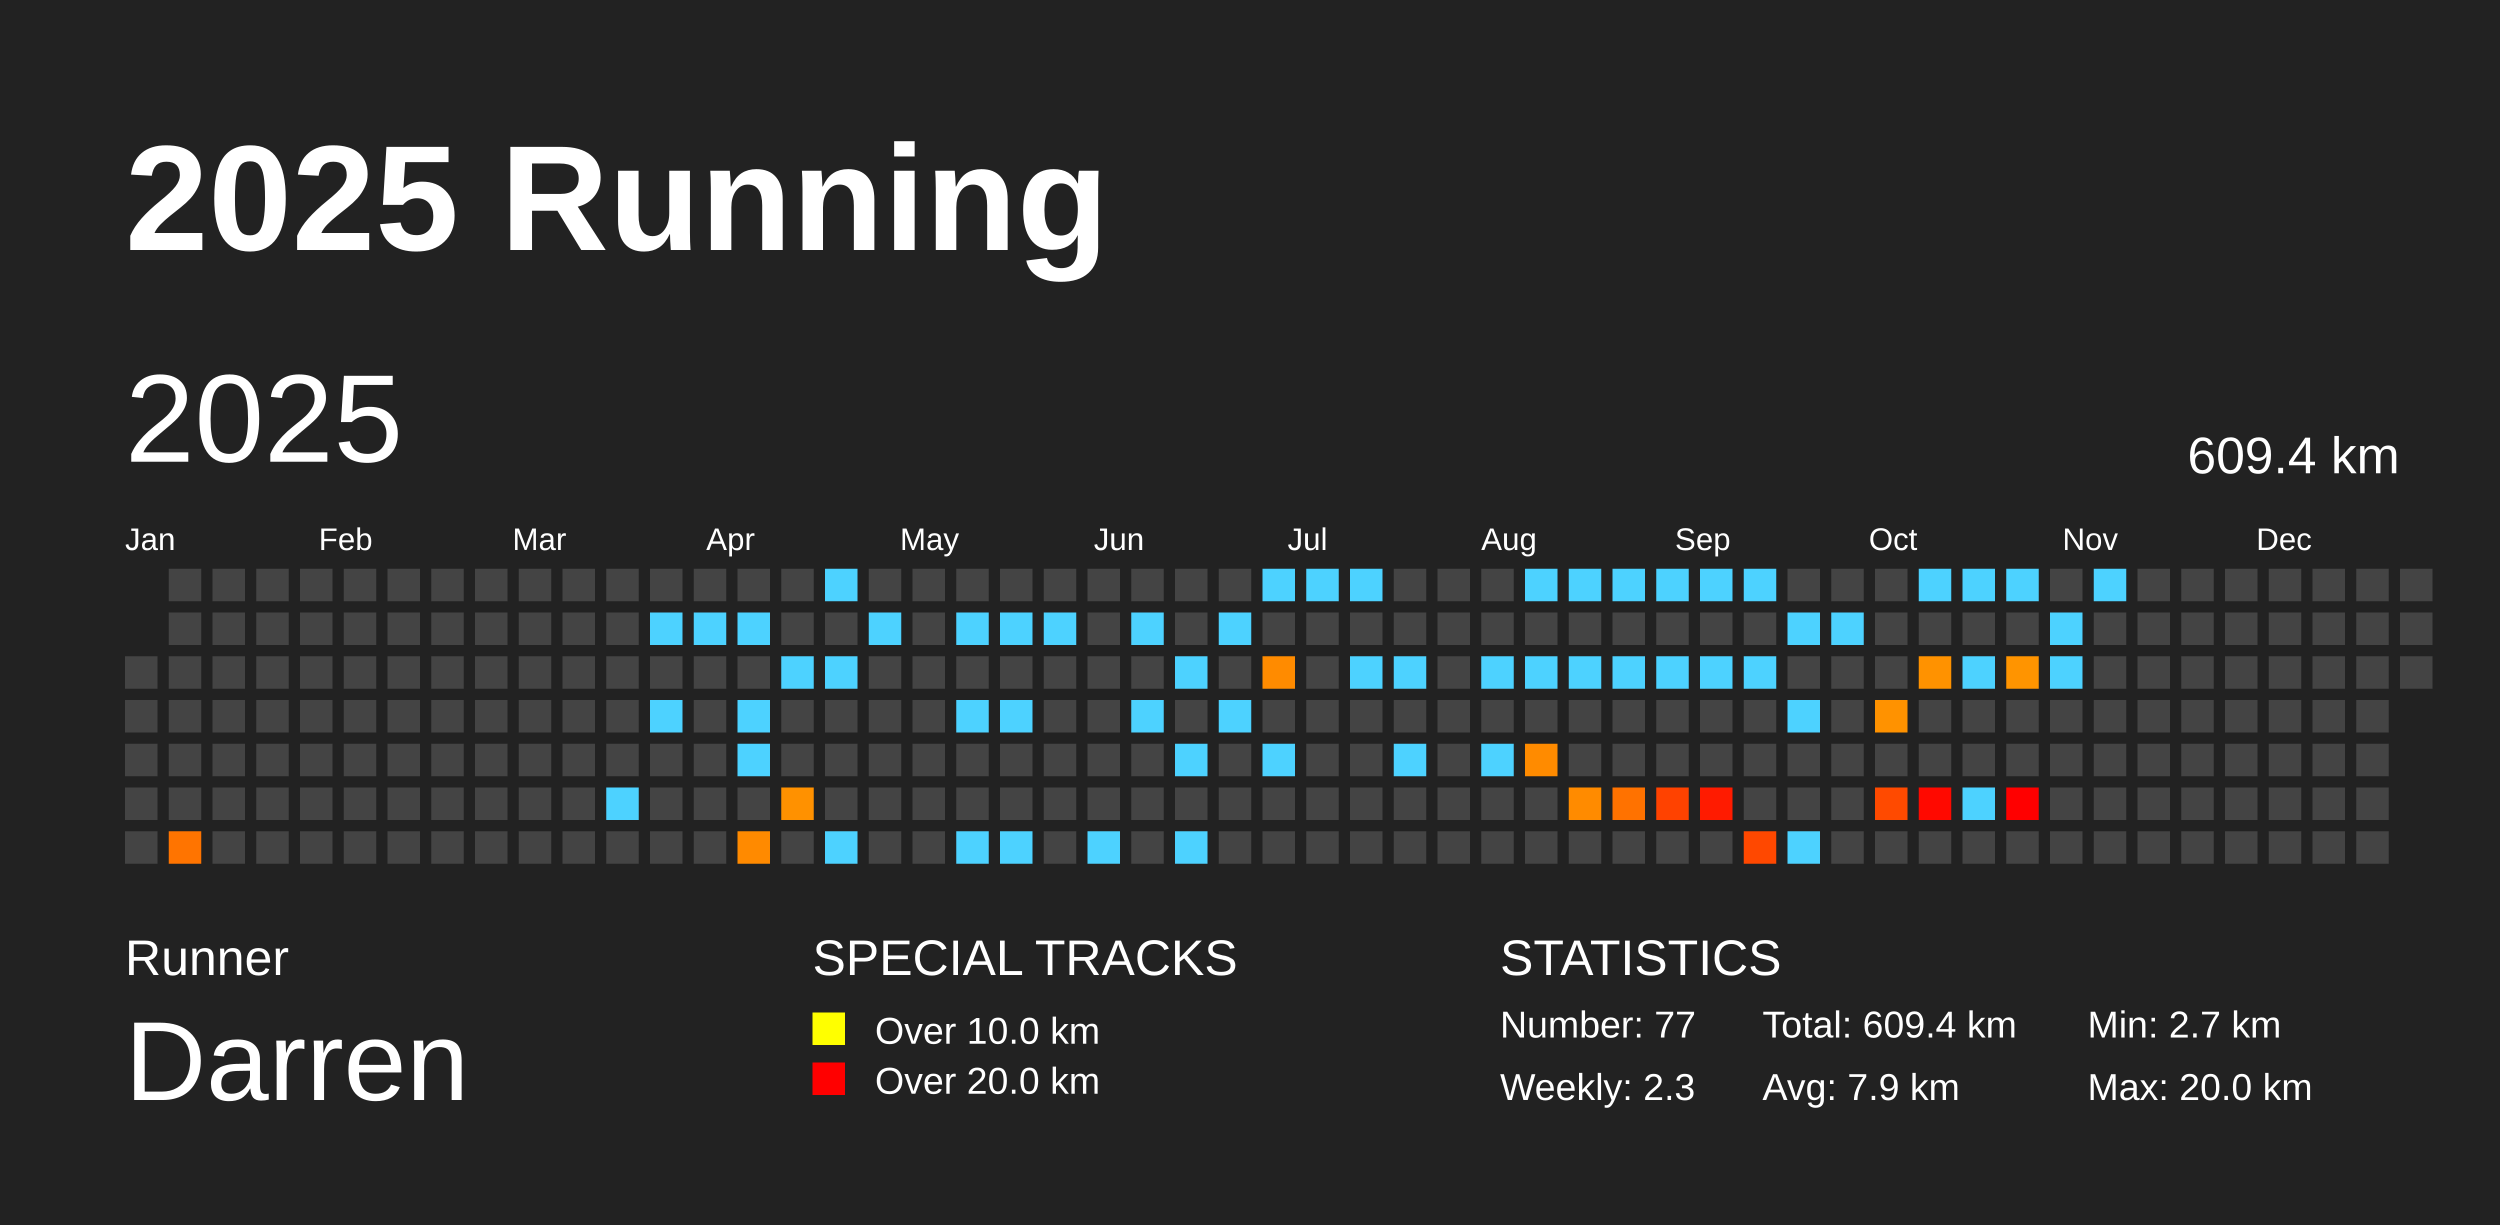
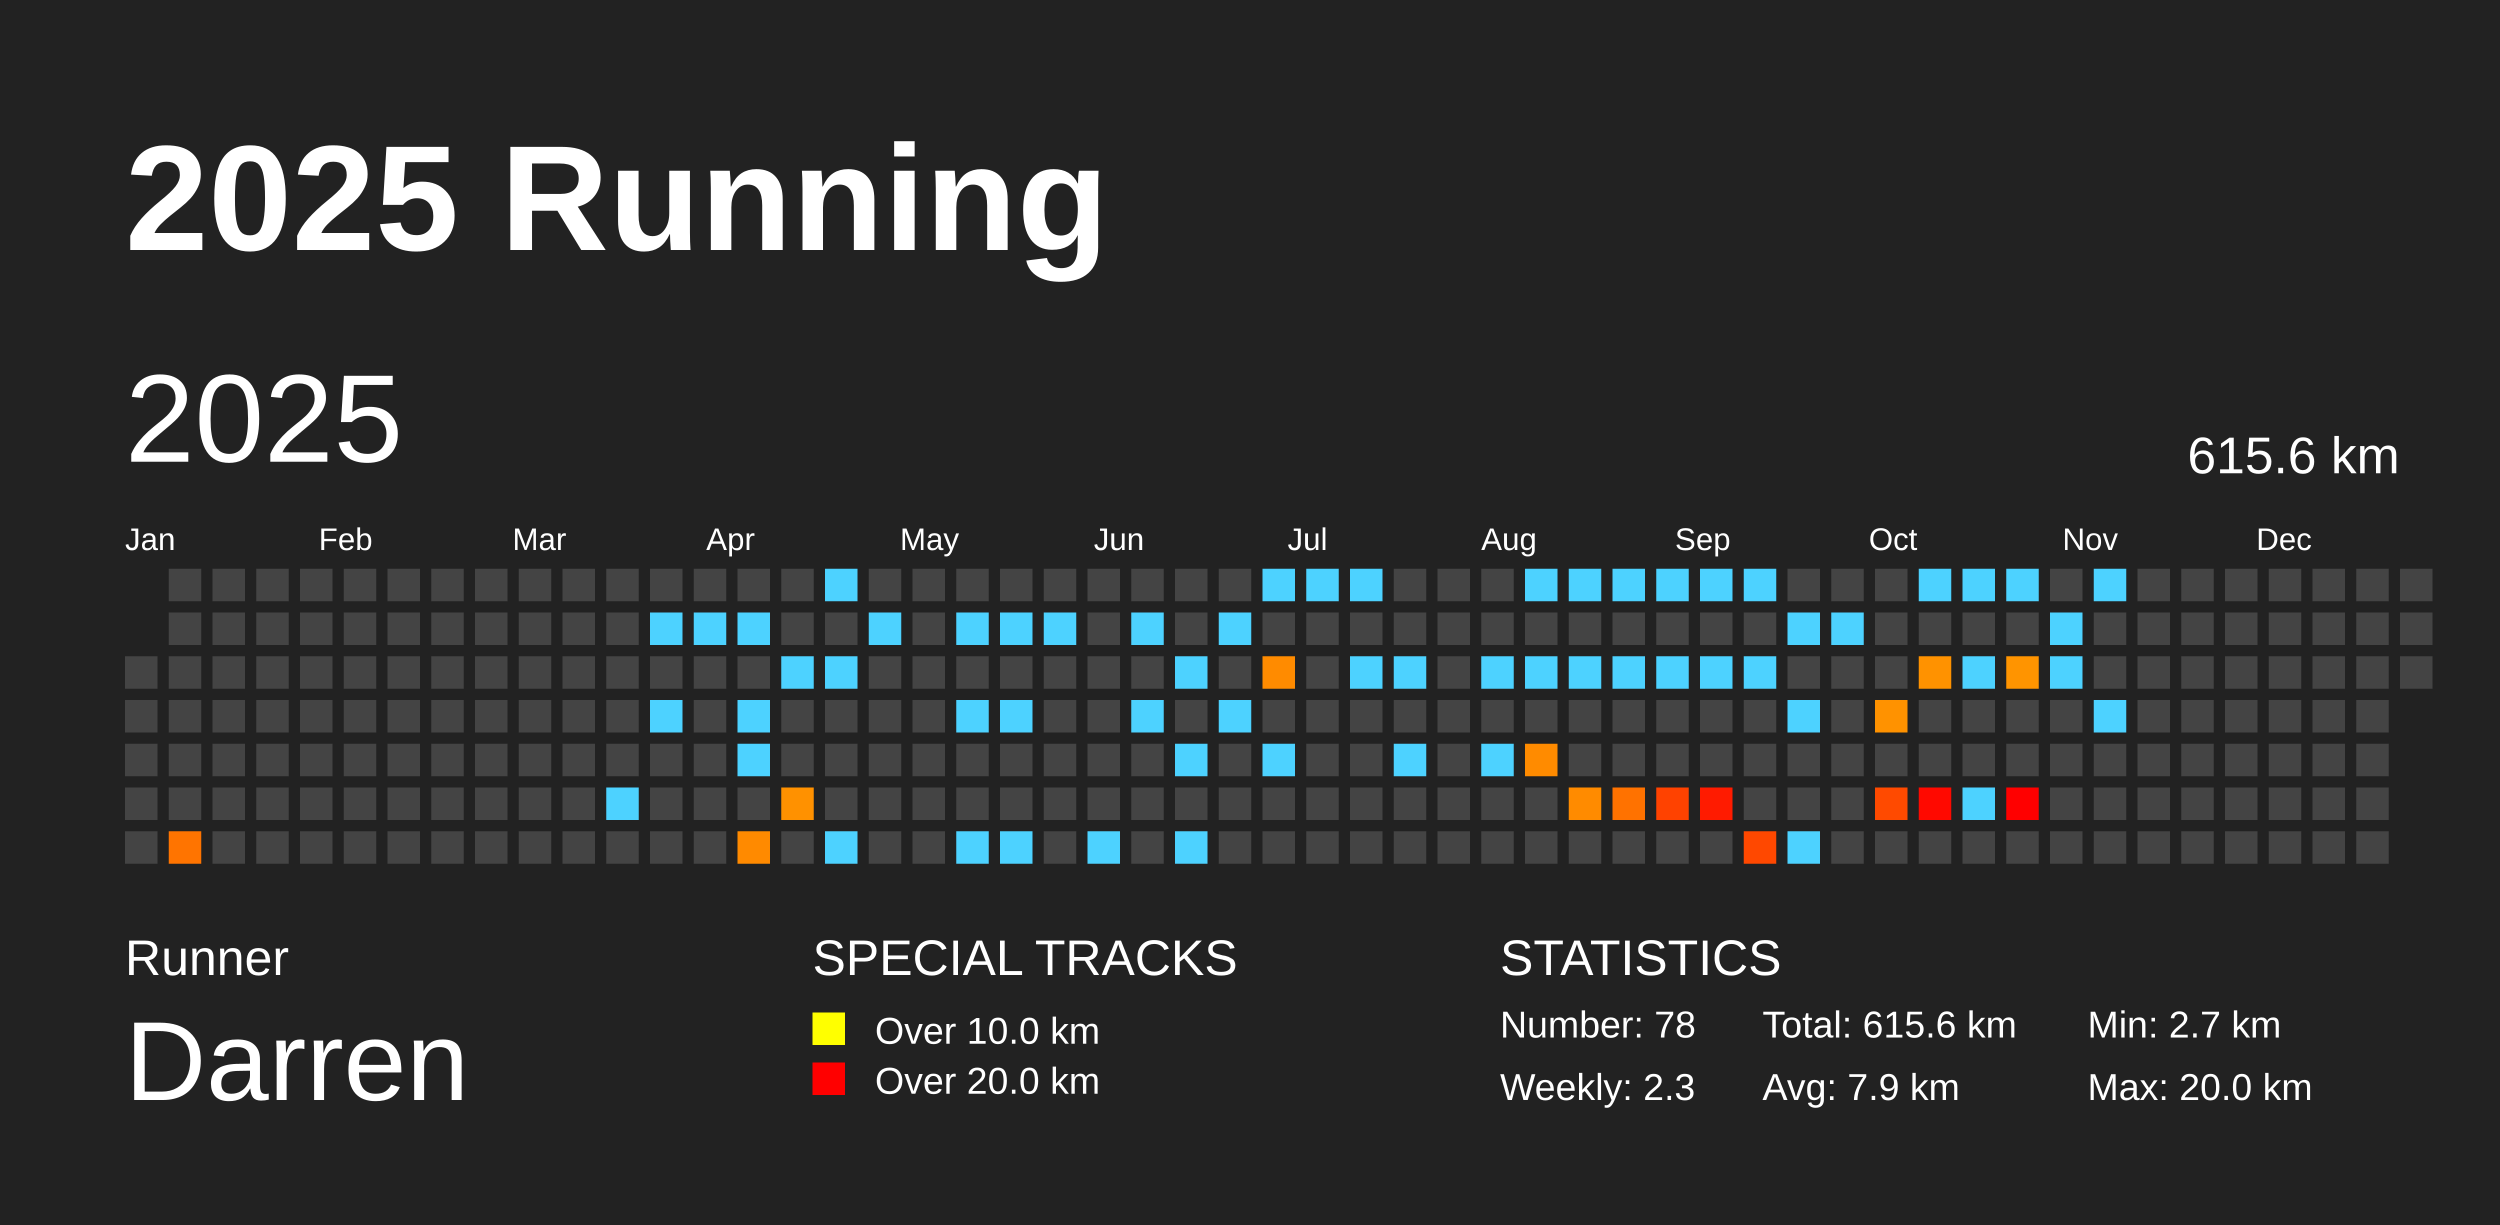
<svg xmlns="http://www.w3.org/2000/svg" baseProfile="full" height="98mm" version="1.1" viewBox="0,0,200,98" width="200mm">
  <defs />
  <rect fill="#222222" height="98" width="200" x="0" y="0" />
  <text fill="#FFFFFF" style="font-size:12px; font-family:Arial; font-weight:bold;" x="10" y="20">2025 Running</text>
  <text fill="#FFFFFF" style="font-size:4px; font-family:Arial" x="10" y="78">Runner</text>
  <text fill="#FFFFFF" style="font-size:9px; font-family:Arial" x="10" y="88">Darren</text>
  <text fill="#FFFFFF" style="font-size:4px; font-family:Arial" x="65" y="78">SPECIAL TRACKS</text>
  <rect fill="yellow" height="2.6" width="2.6" x="65" y="81" />
  <text fill="#FFFFFF" style="font-size:3px; font-family:Arial" x="70" y="83.5">Over 10.0 km</text>
  <rect fill="red" height="2.6" width="2.6" x="65" y="85" />
  <text fill="#FFFFFF" style="font-size:3px; font-family:Arial" x="70" y="87.5">Over 20.0 km</text>
  <text fill="#FFFFFF" style="font-size:4px; font-family:Arial" x="120" y="78">STATISTICS</text>
-   <text fill="#FFFFFF" style="font-size:3px; font-family:Arial" x="120" y="83">Number: 77</text>
+   <text fill="#FFFFFF" style="font-size:3px; font-family:Arial" x="120" y="83">Number: 78</text>
  <text fill="#FFFFFF" style="font-size:3px; font-family:Arial" x="120" y="88">Weekly: 2.3</text>
-   <text fill="#FFFFFF" style="font-size:3px; font-family:Arial" x="141" y="83">Total: 609.4 km</text>
+   <text fill="#FFFFFF" style="font-size:3px; font-family:Arial" x="141" y="83">Total: 615.6 km</text>
  <text fill="#FFFFFF" style="font-size:3px; font-family:Arial" x="141" y="88">Avg: 7.9 km</text>
  <text fill="#FFFFFF" style="font-size:3px; font-family:Arial" x="167" y="83">Min: 2.7 km</text>
  <text fill="#FFFFFF" style="font-size:3px; font-family:Arial" x="167" y="88">Max: 20.0 km</text>
  <text dominant-baseline="hanging" fill="#FFFFFF" style="font-size:10.0px; font-family:Arial;" x="10" y="30">2025</text>
-   <text dominant-baseline="hanging" fill="#FFFFFF" style="font-size:4.125px; font-family:Arial;" x="175" y="35">609.4 km</text>
+   <text dominant-baseline="hanging" fill="#FFFFFF" style="font-size:4.125px; font-family:Arial;" x="175" y="35">615.6 km</text>
  <text fill="#FFFFFF" style="font-size:2.5px; font-family:Arial" x="10.0" y="44">Jan</text>
  <text fill="#FFFFFF" style="font-size:2.5px; font-family:Arial" x="25.5" y="44">Feb</text>
  <text fill="#FFFFFF" style="font-size:2.5px; font-family:Arial" x="41.0" y="44">Mar</text>
  <text fill="#FFFFFF" style="font-size:2.5px; font-family:Arial" x="56.5" y="44">Apr</text>
  <text fill="#FFFFFF" style="font-size:2.5px; font-family:Arial" x="72.0" y="44">May</text>
  <text fill="#FFFFFF" style="font-size:2.5px; font-family:Arial" x="87.5" y="44">Jun</text>
  <text fill="#FFFFFF" style="font-size:2.5px; font-family:Arial" x="103.0" y="44">Jul</text>
  <text fill="#FFFFFF" style="font-size:2.5px; font-family:Arial" x="118.5" y="44">Aug</text>
  <text fill="#FFFFFF" style="font-size:2.5px; font-family:Arial" x="134.0" y="44">Sep</text>
  <text fill="#FFFFFF" style="font-size:2.5px; font-family:Arial" x="149.5" y="44">Oct</text>
  <text fill="#FFFFFF" style="font-size:2.5px; font-family:Arial" x="165.0" y="44">Nov</text>
  <text fill="#FFFFFF" style="font-size:2.5px; font-family:Arial" x="180.5" y="44">Dec</text>
  <rect fill="#444444" height="2.6" width="2.6" x="10.0" y="52.5" />
  <rect fill="#444444" height="2.6" width="2.6" x="10.0" y="56.0" />
  <rect fill="#444444" height="2.6" width="2.6" x="10.0" y="59.5" />
  <rect fill="#444444" height="2.6" width="2.6" x="10.0" y="63.0" />
  <rect fill="#444444" height="2.6" width="2.6" x="10.0" y="66.5" />
  <rect fill="#444444" height="2.6" width="2.6" x="13.5" y="45.5" />
  <rect fill="#444444" height="2.6" width="2.6" x="13.5" y="49.0" />
  <rect fill="#444444" height="2.6" width="2.6" x="13.5" y="52.5" />
  <rect fill="#444444" height="2.6" width="2.6" x="13.5" y="56.0" />
  <rect fill="#444444" height="2.6" width="2.6" x="13.5" y="59.5" />
  <rect fill="#444444" height="2.6" width="2.6" x="13.5" y="63.0" />
  <rect fill="#ff7400" height="2.6" width="2.6" x="13.5" y="66.5" />
  <rect fill="#444444" height="2.6" width="2.6" x="17.0" y="45.5" />
  <rect fill="#444444" height="2.6" width="2.6" x="17.0" y="49.0" />
  <rect fill="#444444" height="2.6" width="2.6" x="17.0" y="52.5" />
  <rect fill="#444444" height="2.6" width="2.6" x="17.0" y="56.0" />
  <rect fill="#444444" height="2.6" width="2.6" x="17.0" y="59.5" />
  <rect fill="#444444" height="2.6" width="2.6" x="17.0" y="63.0" />
  <rect fill="#444444" height="2.6" width="2.6" x="17.0" y="66.5" />
  <rect fill="#444444" height="2.6" width="2.6" x="20.5" y="45.5" />
  <rect fill="#444444" height="2.6" width="2.6" x="20.5" y="49.0" />
  <rect fill="#444444" height="2.6" width="2.6" x="20.5" y="52.5" />
  <rect fill="#444444" height="2.6" width="2.6" x="20.5" y="56.0" />
  <rect fill="#444444" height="2.6" width="2.6" x="20.5" y="59.5" />
  <rect fill="#444444" height="2.6" width="2.6" x="20.5" y="63.0" />
  <rect fill="#444444" height="2.6" width="2.6" x="20.5" y="66.5" />
  <rect fill="#444444" height="2.6" width="2.6" x="24.0" y="45.5" />
  <rect fill="#444444" height="2.6" width="2.6" x="24.0" y="49.0" />
  <rect fill="#444444" height="2.6" width="2.6" x="24.0" y="52.5" />
  <rect fill="#444444" height="2.6" width="2.6" x="24.0" y="56.0" />
  <rect fill="#444444" height="2.6" width="2.6" x="24.0" y="59.5" />
  <rect fill="#444444" height="2.6" width="2.6" x="24.0" y="63.0" />
  <rect fill="#444444" height="2.6" width="2.6" x="24.0" y="66.5" />
  <rect fill="#444444" height="2.6" width="2.6" x="27.5" y="45.5" />
  <rect fill="#444444" height="2.6" width="2.6" x="27.5" y="49.0" />
  <rect fill="#444444" height="2.6" width="2.6" x="27.5" y="52.5" />
  <rect fill="#444444" height="2.6" width="2.6" x="27.5" y="56.0" />
  <rect fill="#444444" height="2.6" width="2.6" x="27.5" y="59.5" />
  <rect fill="#444444" height="2.6" width="2.6" x="27.5" y="63.0" />
  <rect fill="#444444" height="2.6" width="2.6" x="27.5" y="66.5" />
  <rect fill="#444444" height="2.6" width="2.6" x="31.0" y="45.5" />
  <rect fill="#444444" height="2.6" width="2.6" x="31.0" y="49.0" />
  <rect fill="#444444" height="2.6" width="2.6" x="31.0" y="52.5" />
  <rect fill="#444444" height="2.6" width="2.6" x="31.0" y="56.0" />
  <rect fill="#444444" height="2.6" width="2.6" x="31.0" y="59.5" />
  <rect fill="#444444" height="2.6" width="2.6" x="31.0" y="63.0" />
  <rect fill="#444444" height="2.6" width="2.6" x="31.0" y="66.5" />
  <rect fill="#444444" height="2.6" width="2.6" x="34.5" y="45.5" />
  <rect fill="#444444" height="2.6" width="2.6" x="34.5" y="49.0" />
  <rect fill="#444444" height="2.6" width="2.6" x="34.5" y="52.5" />
  <rect fill="#444444" height="2.6" width="2.6" x="34.5" y="56.0" />
  <rect fill="#444444" height="2.6" width="2.6" x="34.5" y="59.5" />
  <rect fill="#444444" height="2.6" width="2.6" x="34.5" y="63.0" />
  <rect fill="#444444" height="2.6" width="2.6" x="34.5" y="66.5" />
  <rect fill="#444444" height="2.6" width="2.6" x="38.0" y="45.5" />
  <rect fill="#444444" height="2.6" width="2.6" x="38.0" y="49.0" />
  <rect fill="#444444" height="2.6" width="2.6" x="38.0" y="52.5" />
  <rect fill="#444444" height="2.6" width="2.6" x="38.0" y="56.0" />
  <rect fill="#444444" height="2.6" width="2.6" x="38.0" y="59.5" />
  <rect fill="#444444" height="2.6" width="2.6" x="38.0" y="63.0" />
  <rect fill="#444444" height="2.6" width="2.6" x="38.0" y="66.5" />
  <rect fill="#444444" height="2.6" width="2.6" x="41.5" y="45.5" />
  <rect fill="#444444" height="2.6" width="2.6" x="41.5" y="49.0" />
  <rect fill="#444444" height="2.6" width="2.6" x="41.5" y="52.5" />
  <rect fill="#444444" height="2.6" width="2.6" x="41.5" y="56.0" />
  <rect fill="#444444" height="2.6" width="2.6" x="41.5" y="59.5" />
  <rect fill="#444444" height="2.6" width="2.6" x="41.5" y="63.0" />
  <rect fill="#444444" height="2.6" width="2.6" x="41.5" y="66.5" />
  <rect fill="#444444" height="2.6" width="2.6" x="45.0" y="45.5" />
  <rect fill="#444444" height="2.6" width="2.6" x="45.0" y="49.0" />
  <rect fill="#444444" height="2.6" width="2.6" x="45.0" y="52.5" />
  <rect fill="#444444" height="2.6" width="2.6" x="45.0" y="56.0" />
  <rect fill="#444444" height="2.6" width="2.6" x="45.0" y="59.5" />
  <rect fill="#444444" height="2.6" width="2.6" x="45.0" y="63.0" />
  <rect fill="#444444" height="2.6" width="2.6" x="45.0" y="66.5" />
  <rect fill="#444444" height="2.6" width="2.6" x="48.5" y="45.5" />
  <rect fill="#444444" height="2.6" width="2.6" x="48.5" y="49.0" />
  <rect fill="#444444" height="2.6" width="2.6" x="48.5" y="52.5" />
  <rect fill="#444444" height="2.6" width="2.6" x="48.5" y="56.0" />
  <rect fill="#444444" height="2.6" width="2.6" x="48.5" y="59.5" />
  <rect fill="#4dd2ff" height="2.6" width="2.6" x="48.5" y="63.0" />
  <rect fill="#444444" height="2.6" width="2.6" x="48.5" y="66.5" />
  <rect fill="#444444" height="2.6" width="2.6" x="52.0" y="45.5" />
  <rect fill="#4dd2ff" height="2.6" width="2.6" x="52.0" y="49.0" />
  <rect fill="#444444" height="2.6" width="2.6" x="52.0" y="52.5" />
  <rect fill="#4dd2ff" height="2.6" width="2.6" x="52.0" y="56.0" />
  <rect fill="#444444" height="2.6" width="2.6" x="52.0" y="59.5" />
  <rect fill="#444444" height="2.6" width="2.6" x="52.0" y="63.0" />
  <rect fill="#444444" height="2.6" width="2.6" x="52.0" y="66.5" />
  <rect fill="#444444" height="2.6" width="2.6" x="55.5" y="45.5" />
  <rect fill="#4dd2ff" height="2.6" width="2.6" x="55.5" y="49.0" />
  <rect fill="#444444" height="2.6" width="2.6" x="55.5" y="52.5" />
  <rect fill="#444444" height="2.6" width="2.6" x="55.5" y="56.0" />
  <rect fill="#444444" height="2.6" width="2.6" x="55.5" y="59.5" />
  <rect fill="#444444" height="2.6" width="2.6" x="55.5" y="63.0" />
  <rect fill="#444444" height="2.6" width="2.6" x="55.5" y="66.5" />
  <rect fill="#444444" height="2.6" width="2.6" x="59.0" y="45.5" />
  <rect fill="#4dd2ff" height="2.6" width="2.6" x="59.0" y="49.0" />
  <rect fill="#444444" height="2.6" width="2.6" x="59.0" y="52.5" />
  <rect fill="#4dd2ff" height="2.6" width="2.6" x="59.0" y="56.0" />
  <rect fill="#4dd2ff" height="2.6" width="2.6" x="59.0" y="59.5" />
  <rect fill="#444444" height="2.6" width="2.6" x="59.0" y="63.0" />
  <rect fill="#ff8a00" height="2.6" width="2.6" x="59.0" y="66.5" />
  <rect fill="#444444" height="2.6" width="2.6" x="62.5" y="45.5" />
  <rect fill="#444444" height="2.6" width="2.6" x="62.5" y="49.0" />
  <rect fill="#4dd2ff" height="2.6" width="2.6" x="62.5" y="52.5" />
  <rect fill="#444444" height="2.6" width="2.6" x="62.5" y="56.0" />
  <rect fill="#444444" height="2.6" width="2.6" x="62.5" y="59.5" />
  <rect fill="#ff9100" height="2.6" width="2.6" x="62.5" y="63.0" />
  <rect fill="#444444" height="2.6" width="2.6" x="62.5" y="66.5" />
  <rect fill="#4dd2ff" height="2.6" width="2.6" x="66.0" y="45.5" />
  <rect fill="#444444" height="2.6" width="2.6" x="66.0" y="49.0" />
  <rect fill="#4dd2ff" height="2.6" width="2.6" x="66.0" y="52.5" />
  <rect fill="#444444" height="2.6" width="2.6" x="66.0" y="56.0" />
  <rect fill="#444444" height="2.6" width="2.6" x="66.0" y="59.5" />
  <rect fill="#444444" height="2.6" width="2.6" x="66.0" y="63.0" />
  <rect fill="#4dd2ff" height="2.6" width="2.6" x="66.0" y="66.5" />
  <rect fill="#444444" height="2.6" width="2.6" x="69.5" y="45.5" />
  <rect fill="#4dd2ff" height="2.6" width="2.6" x="69.5" y="49.0" />
  <rect fill="#444444" height="2.6" width="2.6" x="69.5" y="52.5" />
  <rect fill="#444444" height="2.6" width="2.6" x="69.5" y="56.0" />
  <rect fill="#444444" height="2.6" width="2.6" x="69.5" y="59.5" />
  <rect fill="#444444" height="2.6" width="2.6" x="69.5" y="63.0" />
  <rect fill="#444444" height="2.6" width="2.6" x="69.5" y="66.5" />
  <rect fill="#444444" height="2.6" width="2.6" x="73.0" y="45.5" />
  <rect fill="#444444" height="2.6" width="2.6" x="73.0" y="49.0" />
  <rect fill="#444444" height="2.6" width="2.6" x="73.0" y="52.5" />
  <rect fill="#444444" height="2.6" width="2.6" x="73.0" y="56.0" />
  <rect fill="#444444" height="2.6" width="2.6" x="73.0" y="59.5" />
  <rect fill="#444444" height="2.6" width="2.6" x="73.0" y="63.0" />
  <rect fill="#444444" height="2.6" width="2.6" x="73.0" y="66.5" />
  <rect fill="#444444" height="2.6" width="2.6" x="76.5" y="45.5" />
  <rect fill="#4dd2ff" height="2.6" width="2.6" x="76.5" y="49.0" />
  <rect fill="#444444" height="2.6" width="2.6" x="76.5" y="52.5" />
  <rect fill="#4dd2ff" height="2.6" width="2.6" x="76.5" y="56.0" />
  <rect fill="#444444" height="2.6" width="2.6" x="76.5" y="59.5" />
  <rect fill="#444444" height="2.6" width="2.6" x="76.5" y="63.0" />
  <rect fill="#4dd2ff" height="2.6" width="2.6" x="76.5" y="66.5" />
  <rect fill="#444444" height="2.6" width="2.6" x="80.0" y="45.5" />
  <rect fill="#4dd2ff" height="2.6" width="2.6" x="80.0" y="49.0" />
  <rect fill="#444444" height="2.6" width="2.6" x="80.0" y="52.5" />
  <rect fill="#4dd2ff" height="2.6" width="2.6" x="80.0" y="56.0" />
  <rect fill="#444444" height="2.6" width="2.6" x="80.0" y="59.5" />
  <rect fill="#444444" height="2.6" width="2.6" x="80.0" y="63.0" />
  <rect fill="#4dd2ff" height="2.6" width="2.6" x="80.0" y="66.5" />
  <rect fill="#444444" height="2.6" width="2.6" x="83.5" y="45.5" />
  <rect fill="#4dd2ff" height="2.6" width="2.6" x="83.5" y="49.0" />
  <rect fill="#444444" height="2.6" width="2.6" x="83.5" y="52.5" />
  <rect fill="#444444" height="2.6" width="2.6" x="83.5" y="56.0" />
  <rect fill="#444444" height="2.6" width="2.6" x="83.5" y="59.5" />
  <rect fill="#444444" height="2.6" width="2.6" x="83.5" y="63.0" />
  <rect fill="#444444" height="2.6" width="2.6" x="83.5" y="66.5" />
  <rect fill="#444444" height="2.6" width="2.6" x="87.0" y="45.5" />
  <rect fill="#444444" height="2.6" width="2.6" x="87.0" y="49.0" />
  <rect fill="#444444" height="2.6" width="2.6" x="87.0" y="52.5" />
  <rect fill="#444444" height="2.6" width="2.6" x="87.0" y="56.0" />
  <rect fill="#444444" height="2.6" width="2.6" x="87.0" y="59.5" />
  <rect fill="#444444" height="2.6" width="2.6" x="87.0" y="63.0" />
  <rect fill="#4dd2ff" height="2.6" width="2.6" x="87.0" y="66.5" />
  <rect fill="#444444" height="2.6" width="2.6" x="90.5" y="45.5" />
  <rect fill="#4dd2ff" height="2.6" width="2.6" x="90.5" y="49.0" />
  <rect fill="#444444" height="2.6" width="2.6" x="90.5" y="52.5" />
  <rect fill="#4dd2ff" height="2.6" width="2.6" x="90.5" y="56.0" />
  <rect fill="#444444" height="2.6" width="2.6" x="90.5" y="59.5" />
  <rect fill="#444444" height="2.6" width="2.6" x="90.5" y="63.0" />
  <rect fill="#444444" height="2.6" width="2.6" x="90.5" y="66.5" />
  <rect fill="#444444" height="2.6" width="2.6" x="94.0" y="45.5" />
  <rect fill="#444444" height="2.6" width="2.6" x="94.0" y="49.0" />
  <rect fill="#4dd2ff" height="2.6" width="2.6" x="94.0" y="52.5" />
  <rect fill="#444444" height="2.6" width="2.6" x="94.0" y="56.0" />
  <rect fill="#4dd2ff" height="2.6" width="2.6" x="94.0" y="59.5" />
  <rect fill="#444444" height="2.6" width="2.6" x="94.0" y="63.0" />
  <rect fill="#4dd2ff" height="2.6" width="2.6" x="94.0" y="66.5" />
  <rect fill="#444444" height="2.6" width="2.6" x="97.5" y="45.5" />
  <rect fill="#4dd2ff" height="2.6" width="2.6" x="97.5" y="49.0" />
  <rect fill="#444444" height="2.6" width="2.6" x="97.5" y="52.5" />
  <rect fill="#4dd2ff" height="2.6" width="2.6" x="97.5" y="56.0" />
  <rect fill="#444444" height="2.6" width="2.6" x="97.5" y="59.5" />
  <rect fill="#444444" height="2.6" width="2.6" x="97.5" y="63.0" />
  <rect fill="#444444" height="2.6" width="2.6" x="97.5" y="66.5" />
  <rect fill="#4dd2ff" height="2.6" width="2.6" x="101.0" y="45.5" />
  <rect fill="#444444" height="2.6" width="2.6" x="101.0" y="49.0" />
  <rect fill="#ff8b00" height="2.6" width="2.6" x="101.0" y="52.5" />
  <rect fill="#444444" height="2.6" width="2.6" x="101.0" y="56.0" />
  <rect fill="#4dd2ff" height="2.6" width="2.6" x="101.0" y="59.5" />
  <rect fill="#444444" height="2.6" width="2.6" x="101.0" y="63.0" />
  <rect fill="#444444" height="2.6" width="2.6" x="101.0" y="66.5" />
  <rect fill="#4dd2ff" height="2.6" width="2.6" x="104.5" y="45.5" />
  <rect fill="#444444" height="2.6" width="2.6" x="104.5" y="49.0" />
  <rect fill="#444444" height="2.6" width="2.6" x="104.5" y="52.5" />
  <rect fill="#444444" height="2.6" width="2.6" x="104.5" y="56.0" />
  <rect fill="#444444" height="2.6" width="2.6" x="104.5" y="59.5" />
  <rect fill="#444444" height="2.6" width="2.6" x="104.5" y="63.0" />
  <rect fill="#444444" height="2.6" width="2.6" x="104.5" y="66.5" />
  <rect fill="#4dd2ff" height="2.6" width="2.6" x="108.0" y="45.5" />
  <rect fill="#444444" height="2.6" width="2.6" x="108.0" y="49.0" />
  <rect fill="#4dd2ff" height="2.6" width="2.6" x="108.0" y="52.5" />
  <rect fill="#444444" height="2.6" width="2.6" x="108.0" y="56.0" />
  <rect fill="#444444" height="2.6" width="2.6" x="108.0" y="59.5" />
  <rect fill="#444444" height="2.6" width="2.6" x="108.0" y="63.0" />
  <rect fill="#444444" height="2.6" width="2.6" x="108.0" y="66.5" />
  <rect fill="#444444" height="2.6" width="2.6" x="111.5" y="45.5" />
  <rect fill="#444444" height="2.6" width="2.6" x="111.5" y="49.0" />
  <rect fill="#4dd2ff" height="2.6" width="2.6" x="111.5" y="52.5" />
  <rect fill="#444444" height="2.6" width="2.6" x="111.5" y="56.0" />
  <rect fill="#4dd2ff" height="2.6" width="2.6" x="111.5" y="59.5" />
  <rect fill="#444444" height="2.6" width="2.6" x="111.5" y="63.0" />
  <rect fill="#444444" height="2.6" width="2.6" x="111.5" y="66.5" />
  <rect fill="#444444" height="2.6" width="2.6" x="115.0" y="45.5" />
  <rect fill="#444444" height="2.6" width="2.6" x="115.0" y="49.0" />
  <rect fill="#444444" height="2.6" width="2.6" x="115.0" y="52.5" />
  <rect fill="#444444" height="2.6" width="2.6" x="115.0" y="56.0" />
  <rect fill="#444444" height="2.6" width="2.6" x="115.0" y="59.5" />
  <rect fill="#444444" height="2.6" width="2.6" x="115.0" y="63.0" />
  <rect fill="#444444" height="2.6" width="2.6" x="115.0" y="66.5" />
  <rect fill="#444444" height="2.6" width="2.6" x="118.5" y="45.5" />
  <rect fill="#444444" height="2.6" width="2.6" x="118.5" y="49.0" />
  <rect fill="#4dd2ff" height="2.6" width="2.6" x="118.5" y="52.5" />
  <rect fill="#444444" height="2.6" width="2.6" x="118.5" y="56.0" />
  <rect fill="#4dd2ff" height="2.6" width="2.6" x="118.5" y="59.5" />
  <rect fill="#444444" height="2.6" width="2.6" x="118.5" y="63.0" />
  <rect fill="#444444" height="2.6" width="2.6" x="118.5" y="66.5" />
  <rect fill="#4dd2ff" height="2.6" width="2.6" x="122.0" y="45.5" />
  <rect fill="#444444" height="2.6" width="2.6" x="122.0" y="49.0" />
  <rect fill="#4dd2ff" height="2.6" width="2.6" x="122.0" y="52.5" />
  <rect fill="#444444" height="2.6" width="2.6" x="122.0" y="56.0" />
  <rect fill="#ff8b00" height="2.6" width="2.6" x="122.0" y="59.5" />
  <rect fill="#444444" height="2.6" width="2.6" x="122.0" y="63.0" />
  <rect fill="#444444" height="2.6" width="2.6" x="122.0" y="66.5" />
  <rect fill="#4dd2ff" height="2.6" width="2.6" x="125.5" y="45.5" />
  <rect fill="#444444" height="2.6" width="2.6" x="125.5" y="49.0" />
  <rect fill="#4dd2ff" height="2.6" width="2.6" x="125.5" y="52.5" />
  <rect fill="#444444" height="2.6" width="2.6" x="125.5" y="56.0" />
  <rect fill="#444444" height="2.6" width="2.6" x="125.5" y="59.5" />
  <rect fill="#ff8b00" height="2.6" width="2.6" x="125.5" y="63.0" />
  <rect fill="#444444" height="2.6" width="2.6" x="125.5" y="66.5" />
  <rect fill="#4dd2ff" height="2.6" width="2.6" x="129.0" y="45.5" />
  <rect fill="#444444" height="2.6" width="2.6" x="129.0" y="49.0" />
  <rect fill="#4dd2ff" height="2.6" width="2.6" x="129.0" y="52.5" />
  <rect fill="#444444" height="2.6" width="2.6" x="129.0" y="56.0" />
  <rect fill="#444444" height="2.6" width="2.6" x="129.0" y="59.5" />
  <rect fill="#ff7200" height="2.6" width="2.6" x="129.0" y="63.0" />
  <rect fill="#444444" height="2.6" width="2.6" x="129.0" y="66.5" />
  <rect fill="#4dd2ff" height="2.6" width="2.6" x="132.5" y="45.5" />
  <rect fill="#444444" height="2.6" width="2.6" x="132.5" y="49.0" />
  <rect fill="#4dd2ff" height="2.6" width="2.6" x="132.5" y="52.5" />
  <rect fill="#444444" height="2.6" width="2.6" x="132.5" y="56.0" />
  <rect fill="#444444" height="2.6" width="2.6" x="132.5" y="59.5" />
  <rect fill="#ff4200" height="2.6" width="2.6" x="132.5" y="63.0" />
  <rect fill="#444444" height="2.6" width="2.6" x="132.5" y="66.5" />
  <rect fill="#4dd2ff" height="2.6" width="2.6" x="136.0" y="45.5" />
  <rect fill="#444444" height="2.6" width="2.6" x="136.0" y="49.0" />
  <rect fill="#4dd2ff" height="2.6" width="2.6" x="136.0" y="52.5" />
  <rect fill="#444444" height="2.6" width="2.6" x="136.0" y="56.0" />
  <rect fill="#444444" height="2.6" width="2.6" x="136.0" y="59.5" />
  <rect fill="#ff1b00" height="2.6" width="2.6" x="136.0" y="63.0" />
  <rect fill="#444444" height="2.6" width="2.6" x="136.0" y="66.5" />
  <rect fill="#4dd2ff" height="2.6" width="2.6" x="139.5" y="45.5" />
  <rect fill="#444444" height="2.6" width="2.6" x="139.5" y="49.0" />
  <rect fill="#4dd2ff" height="2.6" width="2.6" x="139.5" y="52.5" />
  <rect fill="#444444" height="2.6" width="2.6" x="139.5" y="56.0" />
  <rect fill="#444444" height="2.6" width="2.6" x="139.5" y="59.5" />
  <rect fill="#444444" height="2.6" width="2.6" x="139.5" y="63.0" />
  <rect fill="#ff4800" height="2.6" width="2.6" x="139.5" y="66.5" />
  <rect fill="#444444" height="2.6" width="2.6" x="143.0" y="45.5" />
  <rect fill="#4dd2ff" height="2.6" width="2.6" x="143.0" y="49.0" />
  <rect fill="#444444" height="2.6" width="2.6" x="143.0" y="52.5" />
  <rect fill="#4dd2ff" height="2.6" width="2.6" x="143.0" y="56.0" />
  <rect fill="#444444" height="2.6" width="2.6" x="143.0" y="59.5" />
  <rect fill="#444444" height="2.6" width="2.6" x="143.0" y="63.0" />
  <rect fill="#4dd2ff" height="2.6" width="2.6" x="143.0" y="66.5" />
  <rect fill="#444444" height="2.6" width="2.6" x="146.5" y="45.5" />
  <rect fill="#4dd2ff" height="2.6" width="2.6" x="146.5" y="49.0" />
  <rect fill="#444444" height="2.6" width="2.6" x="146.5" y="52.5" />
  <rect fill="#444444" height="2.6" width="2.6" x="146.5" y="56.0" />
  <rect fill="#444444" height="2.6" width="2.6" x="146.5" y="59.5" />
  <rect fill="#444444" height="2.6" width="2.6" x="146.5" y="63.0" />
  <rect fill="#444444" height="2.6" width="2.6" x="146.5" y="66.5" />
  <rect fill="#444444" height="2.6" width="2.6" x="150.0" y="45.5" />
  <rect fill="#444444" height="2.6" width="2.6" x="150.0" y="49.0" />
  <rect fill="#444444" height="2.6" width="2.6" x="150.0" y="52.5" />
  <rect fill="#ff9200" height="2.6" width="2.6" x="150.0" y="56.0" />
  <rect fill="#444444" height="2.6" width="2.6" x="150.0" y="59.5" />
  <rect fill="#ff4a00" height="2.6" width="2.6" x="150.0" y="63.0" />
  <rect fill="#444444" height="2.6" width="2.6" x="150.0" y="66.5" />
  <rect fill="#4dd2ff" height="2.6" width="2.6" x="153.5" y="45.5" />
  <rect fill="#444444" height="2.6" width="2.6" x="153.5" y="49.0" />
  <rect fill="#ff9200" height="2.6" width="2.6" x="153.5" y="52.5" />
  <rect fill="#444444" height="2.6" width="2.6" x="153.5" y="56.0" />
  <rect fill="#444444" height="2.6" width="2.6" x="153.5" y="59.5" />
  <rect fill="#ff0900" height="2.6" width="2.6" x="153.5" y="63.0" />
  <rect fill="#444444" height="2.6" width="2.6" x="153.5" y="66.5" />
  <rect fill="#4dd2ff" height="2.6" width="2.6" x="157.0" y="45.5" />
  <rect fill="#444444" height="2.6" width="2.6" x="157.0" y="49.0" />
  <rect fill="#4dd2ff" height="2.6" width="2.6" x="157.0" y="52.5" />
  <rect fill="#444444" height="2.6" width="2.6" x="157.0" y="56.0" />
  <rect fill="#444444" height="2.6" width="2.6" x="157.0" y="59.5" />
  <rect fill="#4dd2ff" height="2.6" width="2.6" x="157.0" y="63.0" />
  <rect fill="#444444" height="2.6" width="2.6" x="157.0" y="66.5" />
  <rect fill="#4dd2ff" height="2.6" width="2.6" x="160.5" y="45.5" />
  <rect fill="#444444" height="2.6" width="2.6" x="160.5" y="49.0" />
  <rect fill="#ff9400" height="2.6" width="2.6" x="160.5" y="52.5" />
  <rect fill="#444444" height="2.6" width="2.6" x="160.5" y="56.0" />
  <rect fill="#444444" height="2.6" width="2.6" x="160.5" y="59.5" />
  <rect fill="red" height="2.6" width="2.6" x="160.5" y="63.0" />
  <rect fill="#444444" height="2.6" width="2.6" x="160.5" y="66.5" />
  <rect fill="#444444" height="2.6" width="2.6" x="164.0" y="45.5" />
  <rect fill="#4dd2ff" height="2.6" width="2.6" x="164.0" y="49.0" />
  <rect fill="#4dd2ff" height="2.6" width="2.6" x="164.0" y="52.5" />
  <rect fill="#444444" height="2.6" width="2.6" x="164.0" y="56.0" />
  <rect fill="#444444" height="2.6" width="2.6" x="164.0" y="59.5" />
  <rect fill="#444444" height="2.6" width="2.6" x="164.0" y="63.0" />
  <rect fill="#444444" height="2.6" width="2.6" x="164.0" y="66.5" />
  <rect fill="#4dd2ff" height="2.6" width="2.6" x="167.5" y="45.5" />
  <rect fill="#444444" height="2.6" width="2.6" x="167.5" y="49.0" />
  <rect fill="#444444" height="2.6" width="2.6" x="167.5" y="52.5" />
-   <rect fill="#444444" height="2.6" width="2.6" x="167.5" y="56.0" />
+   <rect fill="#4dd2ff" height="2.6" width="2.6" x="167.5" y="56.0" />
  <rect fill="#444444" height="2.6" width="2.6" x="167.5" y="59.5" />
  <rect fill="#444444" height="2.6" width="2.6" x="167.5" y="63.0" />
  <rect fill="#444444" height="2.6" width="2.6" x="167.5" y="66.5" />
  <rect fill="#444444" height="2.6" width="2.6" x="171.0" y="45.5" />
  <rect fill="#444444" height="2.6" width="2.6" x="171.0" y="49.0" />
  <rect fill="#444444" height="2.6" width="2.6" x="171.0" y="52.5" />
  <rect fill="#444444" height="2.6" width="2.6" x="171.0" y="56.0" />
  <rect fill="#444444" height="2.6" width="2.6" x="171.0" y="59.5" />
  <rect fill="#444444" height="2.6" width="2.6" x="171.0" y="63.0" />
  <rect fill="#444444" height="2.6" width="2.6" x="171.0" y="66.5" />
  <rect fill="#444444" height="2.6" width="2.6" x="174.5" y="45.5" />
  <rect fill="#444444" height="2.6" width="2.6" x="174.5" y="49.0" />
  <rect fill="#444444" height="2.6" width="2.6" x="174.5" y="52.5" />
  <rect fill="#444444" height="2.6" width="2.6" x="174.5" y="56.0" />
  <rect fill="#444444" height="2.6" width="2.6" x="174.5" y="59.5" />
  <rect fill="#444444" height="2.6" width="2.6" x="174.5" y="63.0" />
  <rect fill="#444444" height="2.6" width="2.6" x="174.5" y="66.5" />
  <rect fill="#444444" height="2.6" width="2.6" x="178.0" y="45.5" />
  <rect fill="#444444" height="2.6" width="2.6" x="178.0" y="49.0" />
  <rect fill="#444444" height="2.6" width="2.6" x="178.0" y="52.5" />
  <rect fill="#444444" height="2.6" width="2.6" x="178.0" y="56.0" />
  <rect fill="#444444" height="2.6" width="2.6" x="178.0" y="59.5" />
  <rect fill="#444444" height="2.6" width="2.6" x="178.0" y="63.0" />
  <rect fill="#444444" height="2.6" width="2.6" x="178.0" y="66.5" />
  <rect fill="#444444" height="2.6" width="2.6" x="181.5" y="45.5" />
  <rect fill="#444444" height="2.6" width="2.6" x="181.5" y="49.0" />
  <rect fill="#444444" height="2.6" width="2.6" x="181.5" y="52.5" />
  <rect fill="#444444" height="2.6" width="2.6" x="181.5" y="56.0" />
  <rect fill="#444444" height="2.6" width="2.6" x="181.5" y="59.5" />
  <rect fill="#444444" height="2.6" width="2.6" x="181.5" y="63.0" />
  <rect fill="#444444" height="2.6" width="2.6" x="181.5" y="66.5" />
  <rect fill="#444444" height="2.6" width="2.6" x="185.0" y="45.5" />
  <rect fill="#444444" height="2.6" width="2.6" x="185.0" y="49.0" />
  <rect fill="#444444" height="2.6" width="2.6" x="185.0" y="52.5" />
  <rect fill="#444444" height="2.6" width="2.6" x="185.0" y="56.0" />
  <rect fill="#444444" height="2.6" width="2.6" x="185.0" y="59.5" />
  <rect fill="#444444" height="2.6" width="2.6" x="185.0" y="63.0" />
  <rect fill="#444444" height="2.6" width="2.6" x="185.0" y="66.5" />
  <rect fill="#444444" height="2.6" width="2.6" x="188.5" y="45.5" />
  <rect fill="#444444" height="2.6" width="2.6" x="188.5" y="49.0" />
  <rect fill="#444444" height="2.6" width="2.6" x="188.5" y="52.5" />
  <rect fill="#444444" height="2.6" width="2.6" x="188.5" y="56.0" />
  <rect fill="#444444" height="2.6" width="2.6" x="188.5" y="59.5" />
  <rect fill="#444444" height="2.6" width="2.6" x="188.5" y="63.0" />
  <rect fill="#444444" height="2.6" width="2.6" x="188.5" y="66.5" />
  <rect fill="#444444" height="2.6" width="2.6" x="192.0" y="45.5" />
  <rect fill="#444444" height="2.6" width="2.6" x="192.0" y="49.0" />
  <rect fill="#444444" height="2.6" width="2.6" x="192.0" y="52.5" />
</svg>
